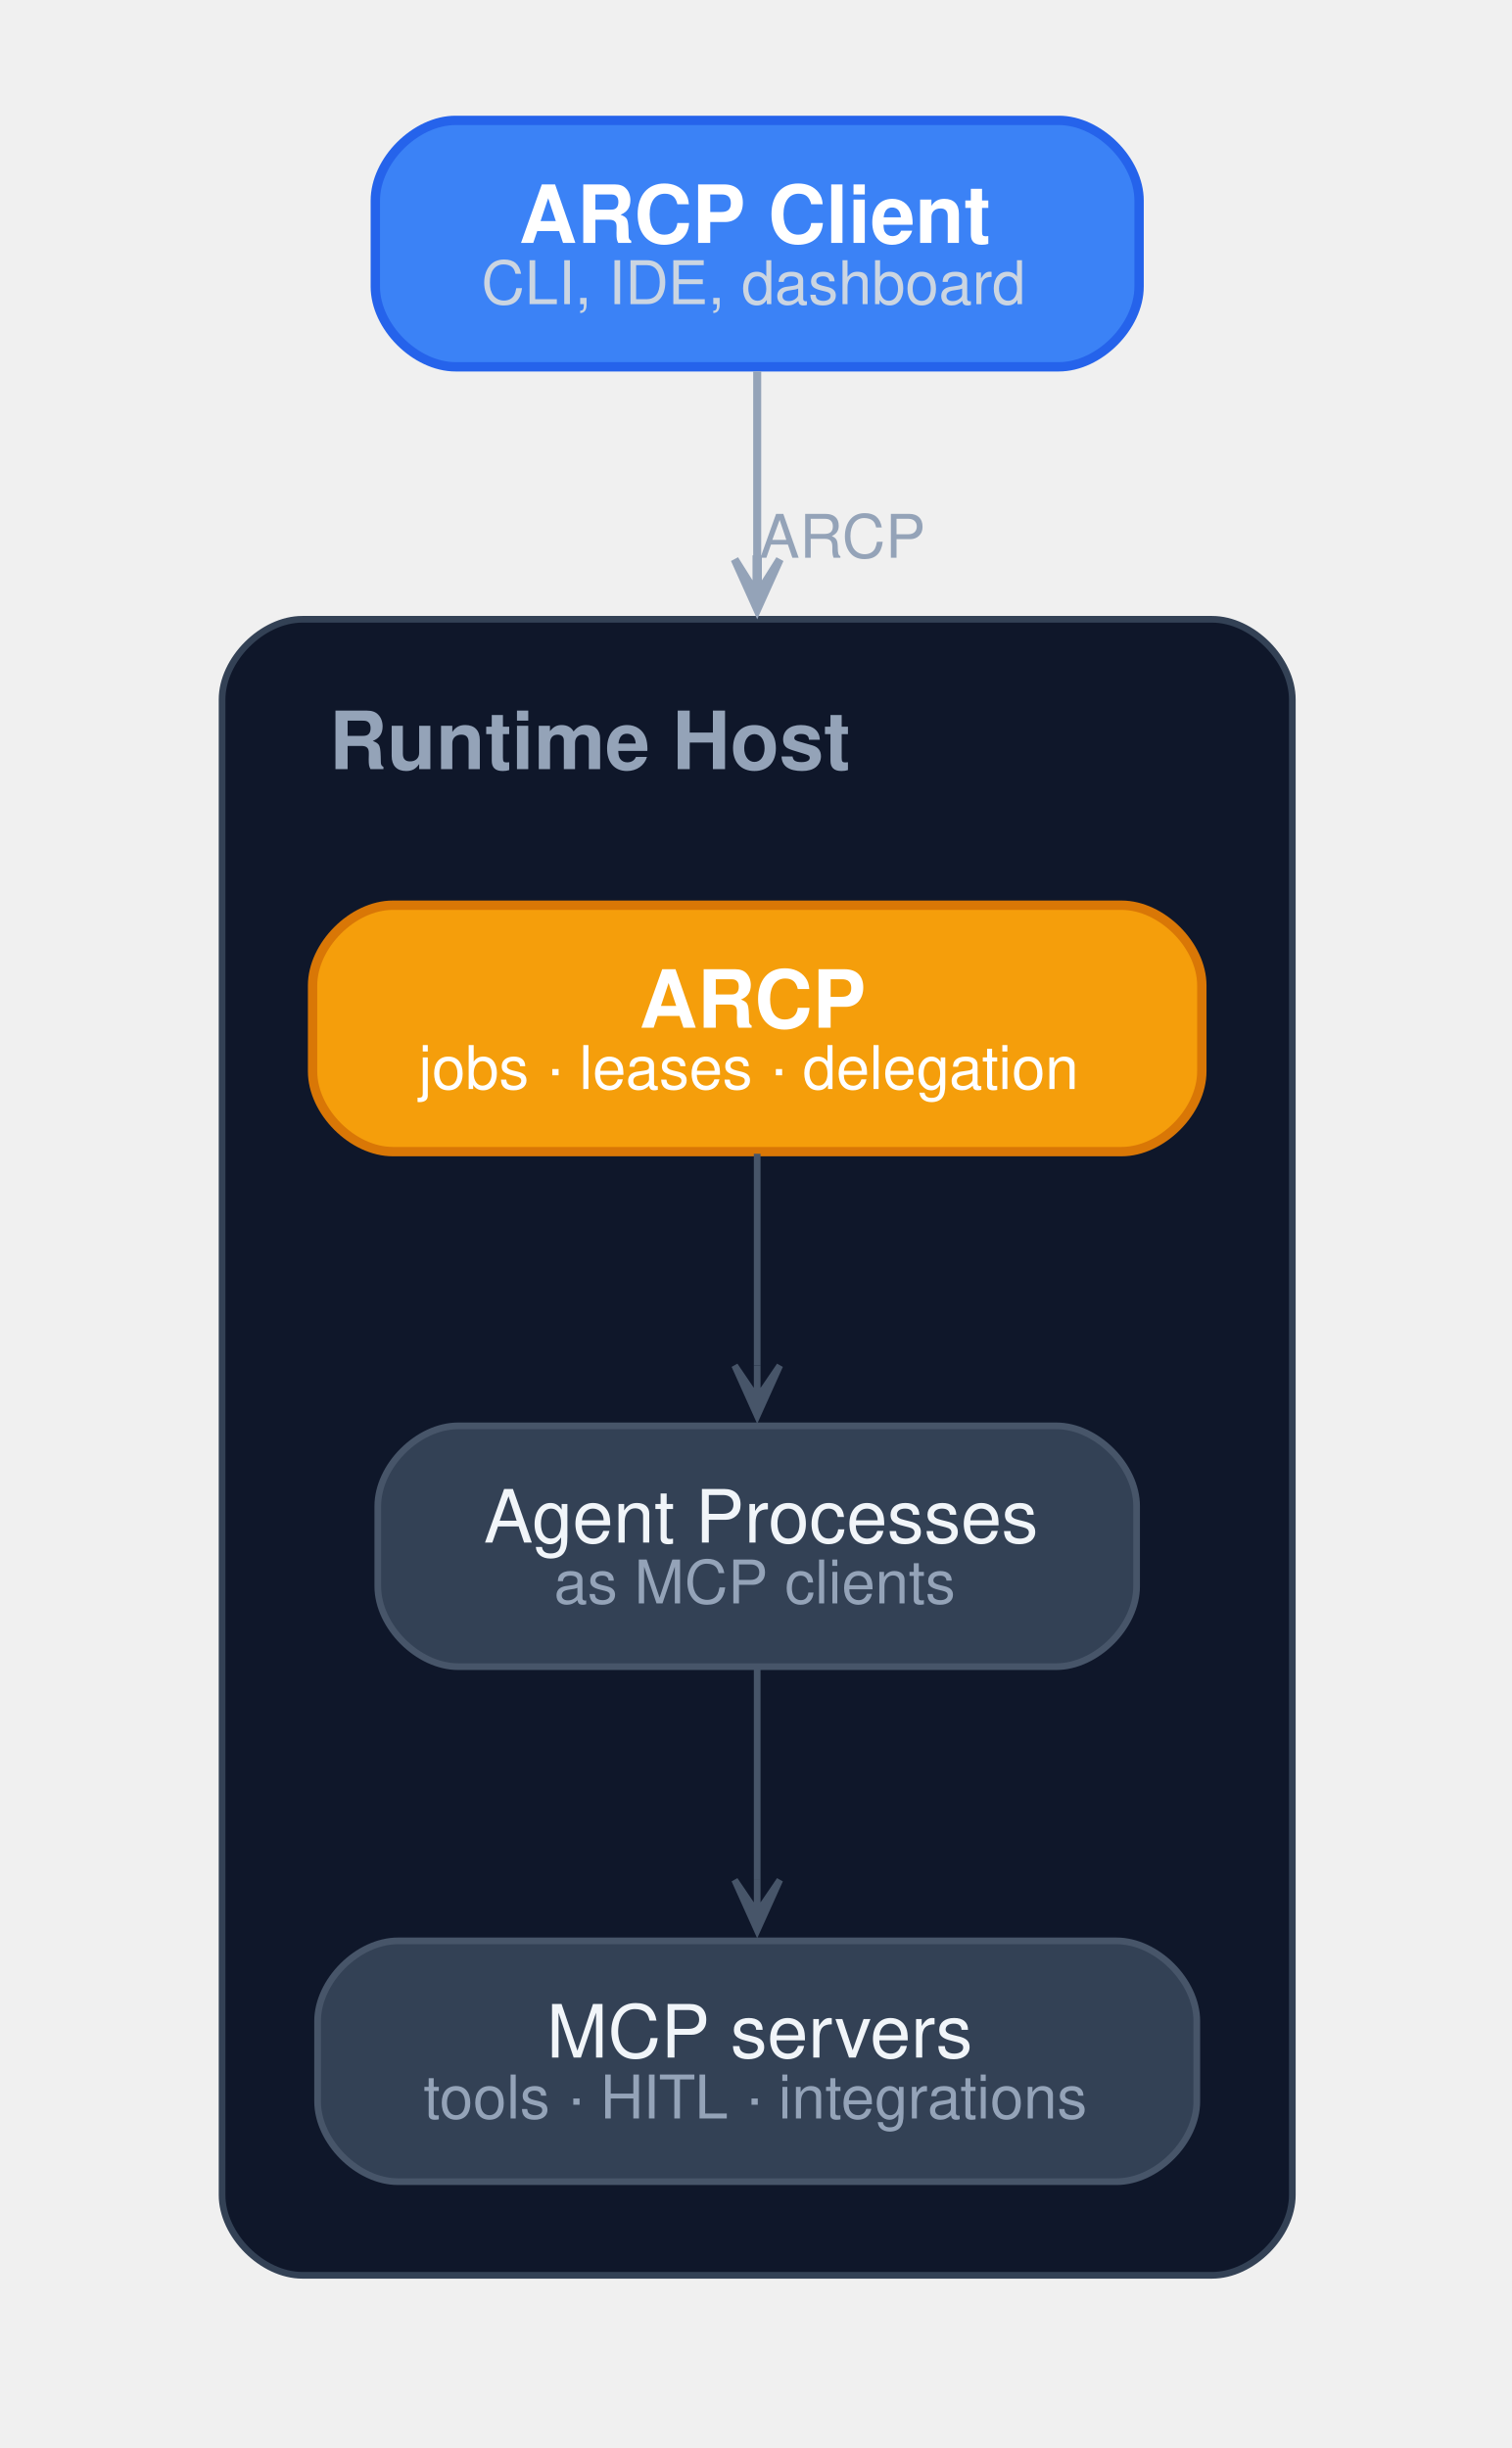
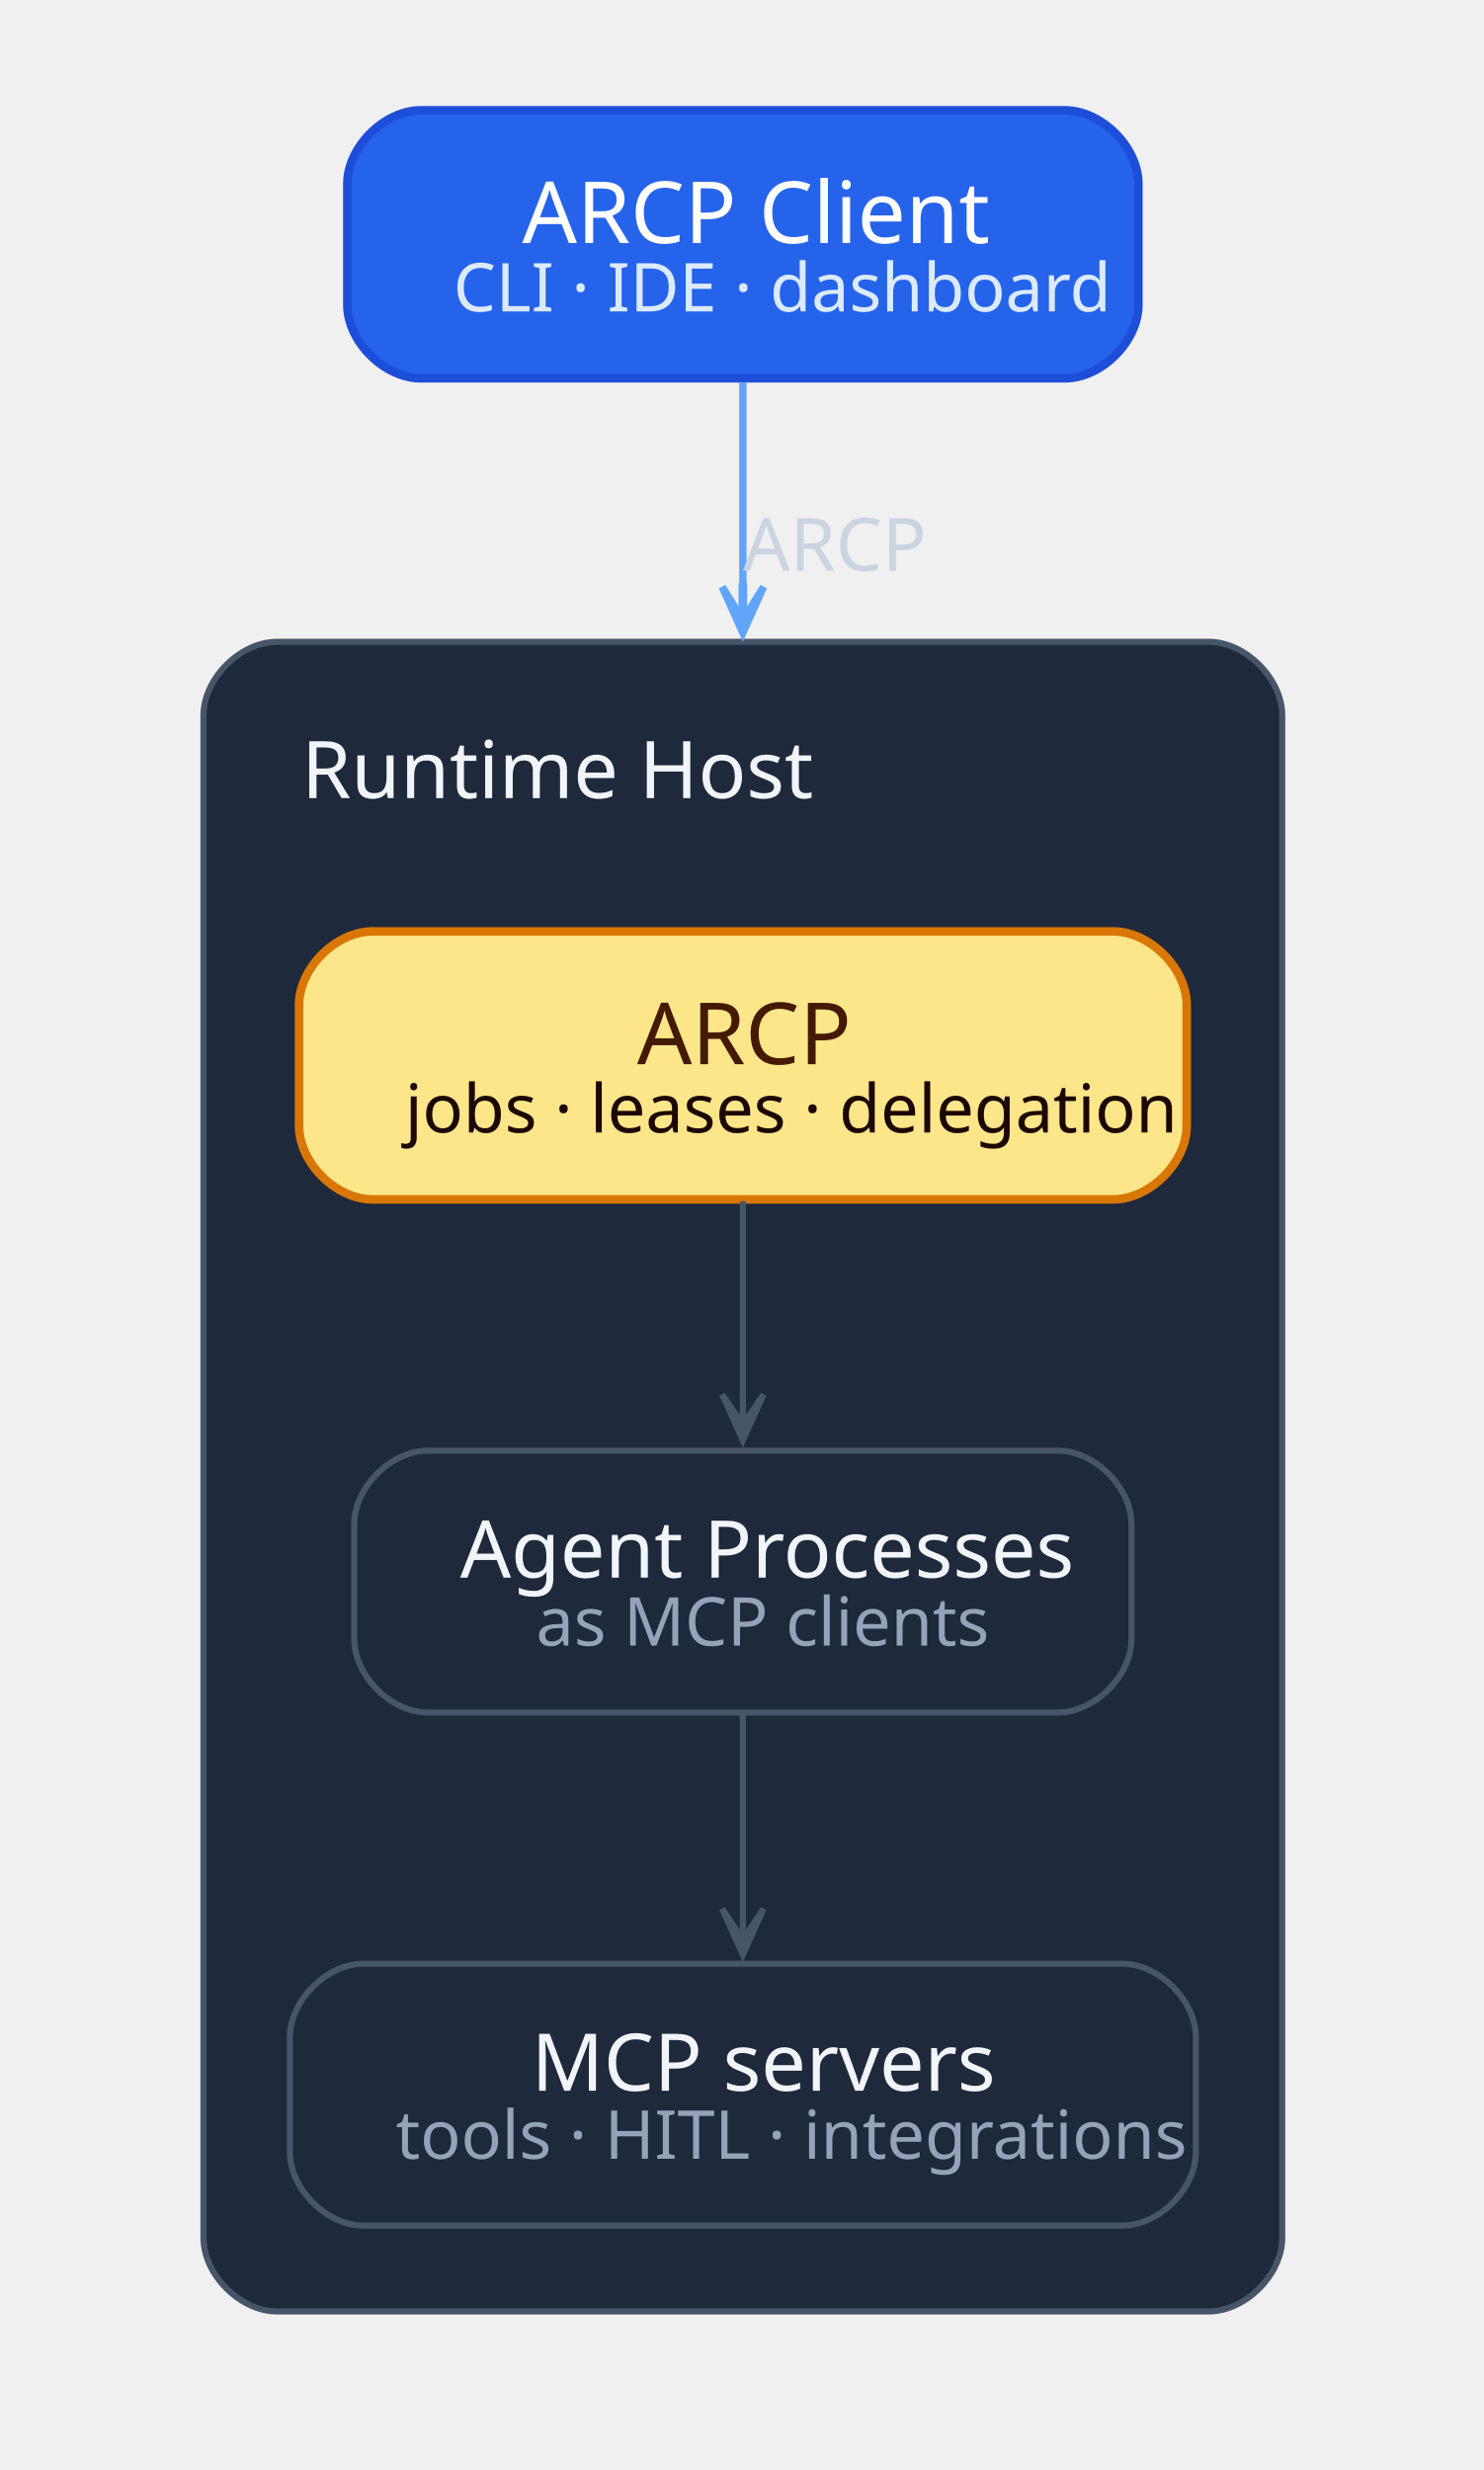
- <svg xmlns="http://www.w3.org/2000/svg" width="226pt" height="366pt" viewBox="0.00 0.00 226.00 366.00">
-   <g id="graph0" class="graph" transform="scale(1 1) rotate(0) translate(25.2 348.18)">
+ <svg xmlns="http://www.w3.org/2000/svg" width="242pt" height="403pt" viewBox="0.00 0.00 242.00 403.00">
+   <g id="graph0" class="graph" transform="scale(1 1) rotate(0) translate(25.2 385.13)">
    <g id="clust1" class="cluster">
-       <path fill="#0f172a" stroke="#334155" d="M20,-8C20,-8 156,-8 156,-8 162,-8 168,-14 168,-20 168,-20 168,-243.59 168,-243.59 168,-249.59 162,-255.59 156,-255.59 156,-255.59 20,-255.59 20,-255.59 14,-255.59 8,-249.59 8,-243.59 8,-243.59 8,-20 8,-20 8,-14 14,-8 20,-8" />
-       <text xml:space="preserve" text-anchor="start" x="24" y="-233.19" font-family="Helvetica,sans-Serif" font-weight="bold" font-size="12.00" fill="#94a3b8">Runtime Host</text>
+       <path fill="#1e293b" stroke="#475569" d="M20,-8C20,-8 172,-8 172,-8 178,-8 184,-14 184,-20 184,-20 184,-268.41 184,-268.41 184,-274.41 178,-280.41 172,-280.41 172,-280.41 20,-280.41 20,-280.41 14,-280.41 8,-274.41 8,-268.41 8,-268.41 8,-20 8,-20 8,-14 14,-8 20,-8" />
+       <text xml:space="preserve" text-anchor="start" x="24" y="-254.91" font-family="TT Commons Pro Trial" font-size="13.00" fill="#f1f5f9">Runtime Host</text>
    </g>
    <g id="node1" class="node">
-       <path fill="#3b82f6" stroke="#2563eb" stroke-width="1.4" d="M133.09,-330.18C133.09,-330.18 42.91,-330.18 42.91,-330.18 36.91,-330.18 30.91,-324.18 30.91,-318.18 30.91,-318.18 30.91,-305.34 30.91,-305.34 30.91,-299.34 36.91,-293.34 42.91,-293.34 42.91,-293.34 133.09,-293.34 133.09,-293.34 139.09,-293.34 145.09,-299.34 145.09,-305.34 145.09,-305.34 145.09,-318.18 145.09,-318.18 145.09,-324.18 139.09,-330.18 133.09,-330.18" />
-       <text xml:space="preserve" text-anchor="start" x="52.38" y="-311.86" font-family="Helvetica,sans-Serif" font-weight="bold" font-size="12.00" fill="white">ARCP Client</text>
-       <text xml:space="preserve" text-anchor="start" x="46.75" y="-302.71" font-family="Helvetica,sans-Serif" font-size="9.00" fill="#cbd5e1">CLI, IDE, dashboard</text>
+       <path fill="#2563eb" stroke="#1d4ed8" stroke-width="1.4" d="M148.53,-367.13C148.53,-367.13 43.47,-367.13 43.47,-367.13 37.47,-367.13 31.47,-361.13 31.47,-355.13 31.47,-355.13 31.47,-335.41 31.47,-335.41 31.47,-329.41 37.47,-323.41 43.47,-323.41 43.47,-323.41 148.53,-323.41 148.53,-323.41 154.53,-323.41 160.53,-329.41 160.53,-335.41 160.53,-335.41 160.53,-355.13 160.53,-355.13 160.53,-361.13 154.53,-367.13 148.53,-367.13" />
+       <text xml:space="preserve" text-anchor="start" x="60" y="-345.47" font-family="TT Commons Pro Trial" font-size="14.00" fill="white">ARCP Client</text>
+       <text xml:space="preserve" text-anchor="start" x="48.75" y="-334.32" font-family="TT Commons Pro Trial" font-size="11.00" fill="#dbeafe">CLI · IDE · dashboard</text>
    </g>
    <g id="node2" class="node">
-       <path fill="#f59e0b" stroke="#d97706" stroke-width="1.4" d="M142.47,-212.84C142.47,-212.84 33.53,-212.84 33.53,-212.84 27.53,-212.84 21.53,-206.84 21.53,-200.84 21.53,-200.84 21.53,-188 21.53,-188 21.53,-182 27.53,-176 33.53,-176 33.53,-176 142.47,-176 142.47,-176 148.47,-176 154.47,-182 154.47,-188 154.47,-188 154.47,-200.84 154.47,-200.84 154.47,-206.84 148.47,-212.84 142.47,-212.84" />
-       <text xml:space="preserve" text-anchor="start" x="70.38" y="-194.52" font-family="Helvetica,sans-Serif" font-weight="bold" font-size="12.00" fill="white">ARCP</text>
-       <text xml:space="preserve" text-anchor="start" x="37.38" y="-185.37" font-family="Helvetica,sans-Serif" font-size="9.00" fill="white">jobs · leases · delegation</text>
+       <path fill="#fde68a" stroke="#d97706" stroke-width="1.4" d="M156.41,-233.16C156.41,-233.16 35.59,-233.16 35.59,-233.16 29.59,-233.16 23.59,-227.16 23.59,-221.16 23.59,-221.16 23.59,-201.44 23.59,-201.44 23.59,-195.44 29.59,-189.44 35.59,-189.44 35.59,-189.44 156.41,-189.44 156.41,-189.44 162.41,-189.44 168.41,-195.44 168.41,-201.44 168.41,-201.44 168.41,-221.16 168.41,-221.16 168.41,-227.16 162.41,-233.16 156.41,-233.16" />
+       <text xml:space="preserve" text-anchor="start" x="78.75" y="-211.5" font-family="TT Commons Pro Trial" font-size="14.00" fill="#451a03">ARCP</text>
+       <text xml:space="preserve" text-anchor="start" x="40.88" y="-200.35" font-family="TT Commons Pro Trial" font-size="11.00" fill="#1c0701">jobs · leases · delegation</text>
    </g>
    <g id="edge1" class="edge">
-       <path fill="none" stroke="#94a3b8" stroke-width="1.2" d="M88,-292.65C88,-292.65 88,-279.45 88,-264.51" />
-       <polygon fill="#94a3b8" stroke="#94a3b8" stroke-width="1.2" points="88,-257.05 91.38,-264.55 88.1,-259.34 88.1,-264.55 88,-264.55 87.9,-264.55 87.9,-259.34 84.63,-264.55 88,-257.05" />
-       <text xml:space="preserve" text-anchor="middle" x="100.75" y="-264.79" font-family="Helvetica,sans-Serif" font-size="9.00" fill="#94a3b8">ARCP</text>
+       <path fill="none" stroke="#60a5fa" stroke-width="1.2" d="M96,-322.77C96,-313.24 96,-301.39 96,-289.03" />
+       <polygon fill="#60a5fa" stroke="#60a5fa" stroke-width="1.2" points="96,-281.87 99.38,-289.37 96.1,-284.16 96.1,-289.37 96,-289.37 95.9,-289.37 95.9,-284.16 92.63,-289.37 96,-281.87" />
+       <text xml:space="preserve" text-anchor="middle" x="111" y="-292.01" font-family="TT Commons Pro Trial" font-size="12.00" fill="#cbd5e1">ARCP</text>
    </g>
    <g id="node3" class="node">
-       <path fill="#334155" stroke="#475569" d="M132.72,-135C132.72,-135 43.29,-135 43.29,-135 37.28,-135 31.28,-129 31.28,-123 31.28,-123 31.28,-111 31.28,-111 31.28,-105 37.28,-99 43.28,-99 43.28,-99 132.72,-99 132.72,-99 138.72,-99 144.72,-105 144.72,-111 144.72,-111 144.72,-123 144.72,-123 144.72,-129 138.72,-135 132.72,-135" />
-       <text xml:space="preserve" text-anchor="start" x="47.12" y="-117.55" font-family="Helvetica,sans-Serif" font-size="11.00" fill="#f1f5f9">Agent Processes</text>
-       <text xml:space="preserve" text-anchor="start" x="57.62" y="-108.45" font-family="Helvetica,sans-Serif" font-size="9.00" fill="#94a3b8">as MCP clients</text>
+       <path fill="#1e293b" stroke="#475569" d="M147.41,-148.44C147.41,-148.44 44.59,-148.44 44.59,-148.44 38.59,-148.44 32.59,-142.44 32.59,-136.44 32.59,-136.44 32.59,-117.72 32.59,-117.72 32.59,-111.72 38.59,-105.72 44.59,-105.72 44.59,-105.72 147.41,-105.72 147.41,-105.72 153.41,-105.72 159.41,-111.72 159.41,-117.72 159.41,-117.72 159.41,-136.44 159.41,-136.44 159.41,-142.44 153.41,-148.44 147.41,-148.44" />
+       <text xml:space="preserve" text-anchor="start" x="49.88" y="-127.73" font-family="TT Commons Pro Trial" font-size="13.00" fill="#f1f5f9">Agent Processes</text>
+       <text xml:space="preserve" text-anchor="start" x="62.25" y="-116.63" font-family="TT Commons Pro Trial" font-size="11.00" fill="#94a3b8">as MCP clients</text>
    </g>
    <g id="edge2" class="edge">
-       <path fill="none" stroke="#475569" d="M88,-175.68C88,-175.68 88,-144.02 88,-144.02" />
-       <polygon fill="#475569" stroke="#475569" points="88,-136.52 91.38,-144.02 88,-139.05 88,-144.02 88,-144.02 88,-144.02 88,-139.05 84.63,-144.02 88,-136.52" />
+       <path fill="none" stroke="#475569" d="M96,-189.13C96,-179.46 96,-167.86 96,-157.37" />
+       <polygon fill="#475569" stroke="#475569" points="96,-150.12 99.38,-157.62 96,-152.65 96,-157.62 96,-157.62 96,-157.62 96,-152.65 92.63,-157.62 96,-150.12" />
    </g>
    <g id="node4" class="node">
-       <path fill="#334155" stroke="#475569" d="M141.72,-58C141.72,-58 34.29,-58 34.29,-58 28.29,-58 22.28,-52 22.28,-46 22.28,-46 22.28,-34 22.28,-34 22.28,-28 28.28,-22 34.28,-22 34.28,-22 141.72,-22 141.72,-22 147.72,-22 153.72,-28 153.72,-34 153.72,-34 153.72,-46 153.72,-46 153.72,-52 147.72,-58 141.72,-58" />
-       <text xml:space="preserve" text-anchor="start" x="56.5" y="-40.55" font-family="Helvetica,sans-Serif" font-size="11.00" fill="#f1f5f9">MCP servers</text>
-       <text xml:space="preserve" text-anchor="start" x="38.12" y="-31.45" font-family="Helvetica,sans-Serif" font-size="9.00" fill="#94a3b8">tools · HITL · integrations</text>
+       <path fill="#1e293b" stroke="#475569" d="M157.91,-64.72C157.91,-64.72 34.09,-64.72 34.09,-64.72 28.09,-64.72 22.09,-58.72 22.09,-52.72 22.09,-52.72 22.09,-34 22.09,-34 22.09,-28 28.09,-22 34.09,-22 34.09,-22 157.91,-22 157.91,-22 163.91,-22 169.91,-28 169.91,-34 169.91,-34 169.91,-52.72 169.91,-52.72 169.91,-58.72 163.91,-64.72 157.91,-64.72" />
+       <text xml:space="preserve" text-anchor="start" x="61.5" y="-44.01" font-family="TT Commons Pro Trial" font-size="13.00" fill="#f1f5f9">MCP servers</text>
+       <text xml:space="preserve" text-anchor="start" x="39.38" y="-32.91" font-family="TT Commons Pro Trial" font-size="11.00" fill="#94a3b8">tools · HITL · integrations</text>
    </g>
    <g id="edge3" class="edge">
-       <path fill="none" stroke="#475569" d="M88,-98.75C88,-98.75 88,-67.1 88,-67.1" />
-       <polygon fill="#475569" stroke="#475569" points="88,-59.6 91.38,-67.1 88,-62.13 88,-67.1 88,-67.1 88,-67.1 88,-62.13 84.63,-67.1 88,-59.6" />
+       <path fill="none" stroke="#475569" d="M96,-105.46C96,-95.78 96,-84.08 96,-73.51" />
+       <polygon fill="#475569" stroke="#475569" points="96,-66.19 99.38,-73.69 96,-68.72 96,-73.69 96,-73.69 96,-73.69 96,-68.72 92.63,-73.69 96,-66.19" />
    </g>
  </g>
</svg>
